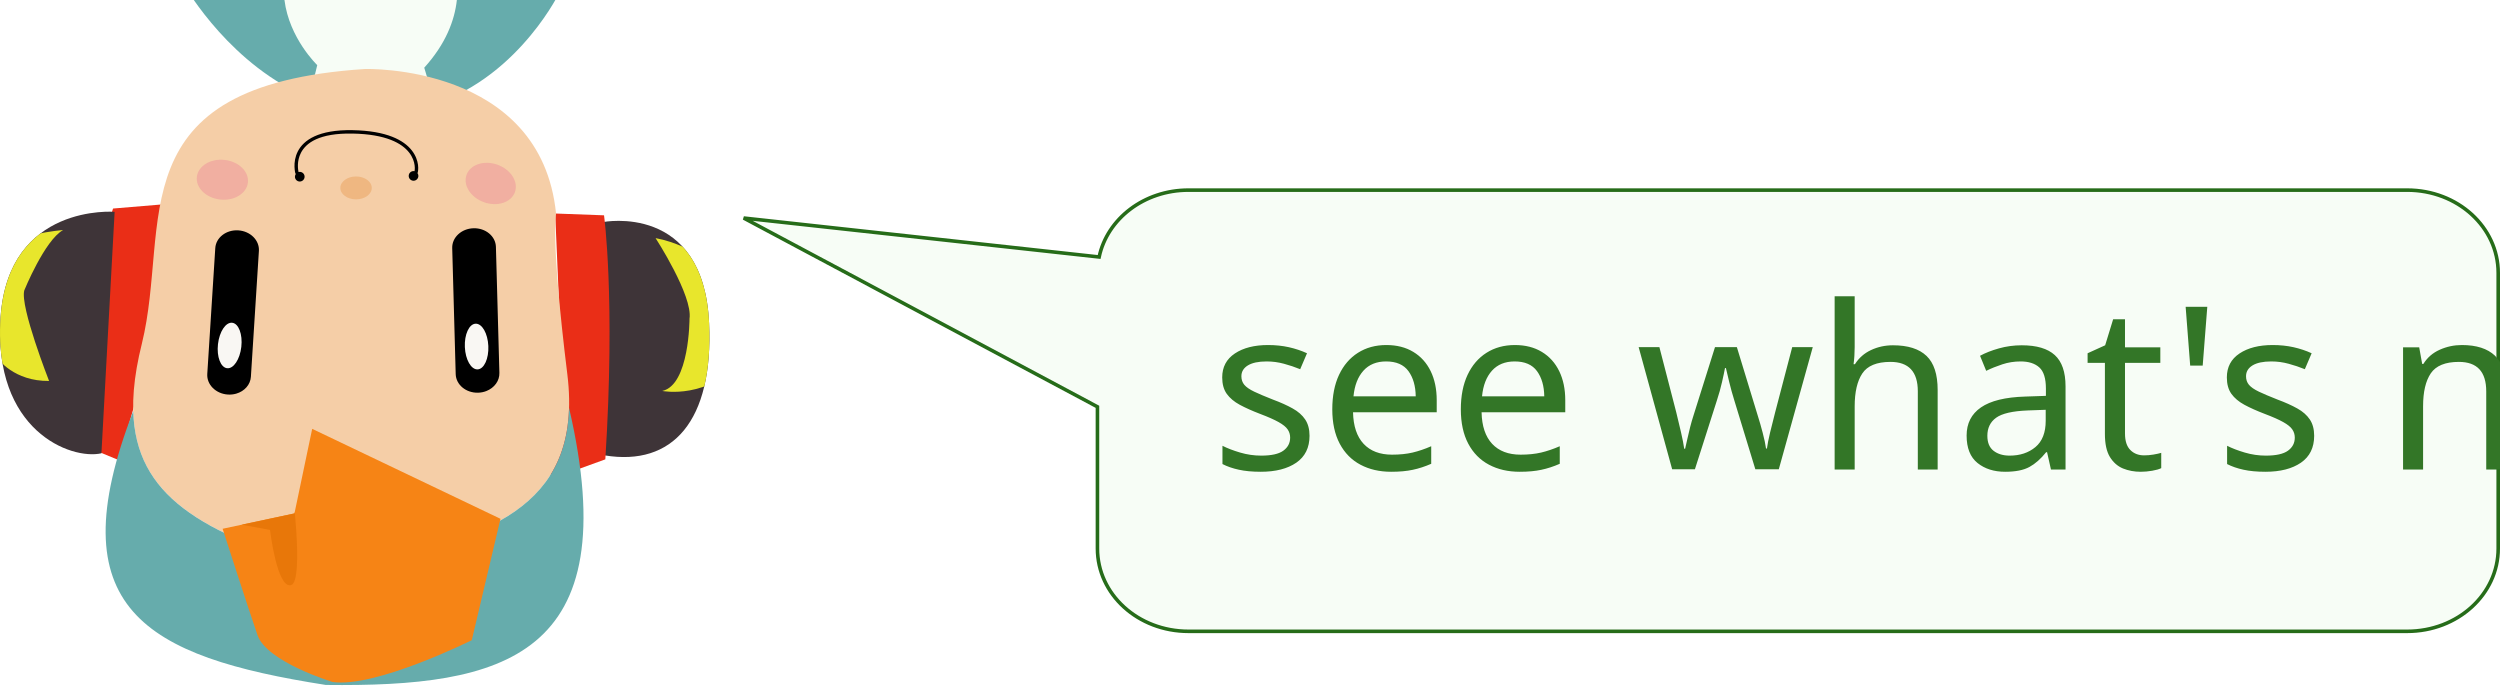
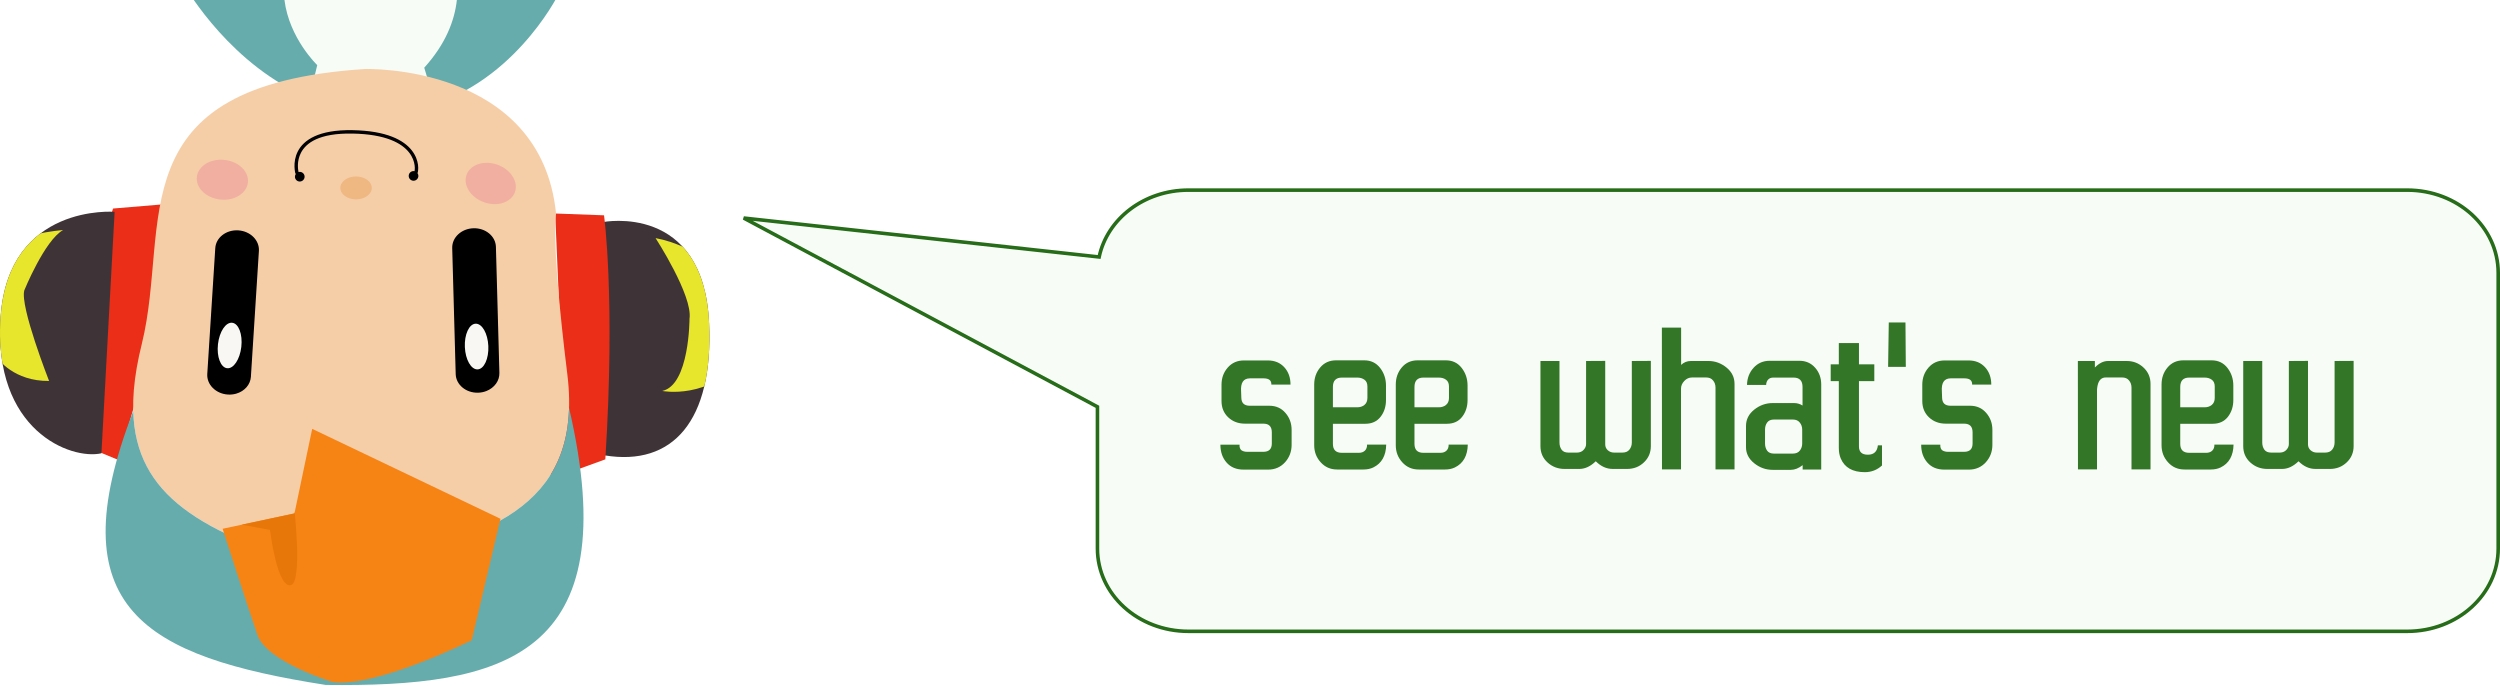
<svg xmlns="http://www.w3.org/2000/svg" width="773.926mm" height="212.069mm" viewBox="0 0 773.926 212.069" version="1.1" id="svg1345">
  <defs id="defs1339" />
  <path id="path1101" style="fill:#66acac;fill-opacity:1;stroke:none;stroke-width:0.265px;stroke-linecap:butt;stroke-linejoin:miter;stroke-opacity:1" d="m 117.533,34.815 c -0.583,-0.004 -1.171,-0.017 -1.764,-0.039 C 86.747,33.677 67.462,10.731 59.994,0 H 171.912 c -3.577,6.31 -21.649,35.024 -54.38,34.815 z" />
  <path id="path1160" style="fill:#f7fdf6;fill-opacity:1;stroke:none;stroke-width:0.265px;stroke-linecap:butt;stroke-linejoin:miter;stroke-opacity:1" d="m 132.407,24.539 -35.385,-0.324 0.528,-1.348 0.657,-2.71 c 0,0 -8.675,-8.278 -10.147,-20.156 h 53.371 c -0.698,6.354 -3.432,13.585 -10.097,20.955 z" />
  <path id="rect963" style="fill:#f7fdf6;fill-opacity:1;stroke:#266c19;stroke-width:1.11;stroke-linecap:round" d="m 367.929,195.441 c -15.618,0 -28.192,-11.437 -28.192,-25.643 V 125.935 L 230.225,67.497 340.258,79.554 c 2.519,-11.825 13.913,-20.701 27.671,-20.701 h 377.25 c 15.618,0 28.192,11.437 28.192,25.643 v 85.301 c 0,14.206 -12.574,25.643 -28.192,25.643 z" />
-   <text xml:space="preserve" style="font-weight:bold;font-size:70.556px;line-height:1.25;font-family:sans-serif;-inkscape-font-specification:'sans-serif Bold';letter-spacing:0px;word-spacing:0px;fill:#337627;fill-opacity:1;stroke-width:0.265" x="374.767" y="145.344" id="text970">
-     <tspan id="tspan968" x="374.767" y="145.344" style="font-style:normal;font-variant:normal;font-weight:normal;font-stretch:normal;font-size:70.556px;font-family:Uroob;-inkscape-font-specification:Uroob;fill:#337627;fill-opacity:1;stroke-width:0.265">see what's new</tspan>
-   </text>
+   <g aria-label="see what's new" id="text970" style="font-weight:bold;font-size:70.556px;line-height:1.25;font-family:sans-serif;-inkscape-font-specification:'sans-serif Bold';letter-spacing:0px;word-spacing:0px;fill:#337627;fill-opacity:1;stroke-width:0.265">
+     <path d="m 393.577,119.058 q 0.069,-1.929 -2.377,-1.929 h -4.306 q -2.963,0.035 -2.687,4.031 0.069,1.034 0.069,1.86 0,2.584 2.618,2.584 h 6.029 q 3.101,0 4.995,2.205 1.929,2.205 1.929,5.271 v 4.616 q 0,3.169 -2.067,5.443 -2.067,2.239 -5.202,2.239 h -7.579 q -3.376,0 -5.271,-2.17 -1.929,-2.17 -1.929,-5.547 h 5.926 q -0.069,1.206 0.586,1.723 0.689,0.482 1.791,0.482 h 4.995 q 2.618,0 2.618,-2.584 v -3.445 q 0,-2.687 -2.618,-2.687 h -5.684 q -3.135,0 -5.202,-1.964 -2.067,-1.964 -2.067,-5.064 v -5.03 q 0,-3.101 1.929,-5.305 1.929,-2.205 4.995,-2.205 h 7.407 q 3.169,0 5.099,2.102 1.929,2.102 1.929,5.374 z" style="font-style:normal;font-variant:normal;font-weight:normal;font-stretch:normal;font-size:70.556px;font-family:Uroob;-inkscape-font-specification:Uroob;fill:#337627;fill-opacity:1;stroke-width:0.265" id="path2535" />
+     <path d="m 429.13,137.627 q -0.103,5.202 -4.031,7.097 -1.309,0.62 -2.997,0.62 h -8.165 q -3.066,0 -5.064,-2.205 -2.033,-2.205 -2.033,-5.305 v -18.81 q 0,-3.066 1.86,-5.271 1.86,-2.205 4.892,-2.205 h 8.751 q 3.066,0 4.892,2.343 1.826,2.343 1.826,5.478 v 4.479 q 0,3.032 -1.688,5.202 -1.688,2.136 -4.685,2.136 h -10.06 v 6.236 q 0,2.756 2.791,2.756 h 5.237 q 1.171,0 1.86,-0.655 0.723,-0.689 0.689,-1.895 z m -13.711,-20.739 q -2.791,0 -2.791,2.894 v 6.305 h 7.545 q 1.309,0 2.205,-0.723 0.93,-0.758 0.93,-2.17 v -3.548 q 0,-1.447 -0.93,-2.102 -0.896,-0.655 -2.205,-0.655 z" style="font-style:normal;font-variant:normal;font-weight:normal;font-stretch:normal;font-size:70.556px;font-family:Uroob;-inkscape-font-specification:Uroob;fill:#337627;fill-opacity:1;stroke-width:0.265" id="path2537" />
+     <path d="m 454.383,137.627 q -0.103,5.202 -4.031,7.097 -1.309,0.62 -2.997,0.62 h -8.165 q -3.066,0 -5.064,-2.205 -2.033,-2.205 -2.033,-5.305 v -18.81 q 0,-3.066 1.86,-5.271 1.86,-2.205 4.892,-2.205 h 8.751 q 3.066,0 4.892,2.343 1.826,2.343 1.826,5.478 v 4.479 q 0,3.032 -1.688,5.202 -1.688,2.136 -4.685,2.136 h -10.06 v 6.236 q 0,2.756 2.791,2.756 h 5.237 q 1.171,0 1.86,-0.655 0.723,-0.689 0.689,-1.895 z m -13.711,-20.739 q -2.791,0 -2.791,2.894 v 6.305 h 7.545 q 1.309,0 2.205,-0.723 0.93,-0.758 0.93,-2.17 v -3.548 q 0,-1.447 -0.93,-2.102 -0.896,-0.655 -2.205,-0.655 z" style="font-style:normal;font-variant:normal;font-weight:normal;font-stretch:normal;font-size:70.556px;font-family:Uroob;-inkscape-font-specification:Uroob;fill:#337627;fill-opacity:1;stroke-width:0.265" id="path2539" />
+     <path d="m 494.001,142.795 q -2.446,2.377 -5.099,2.377 h -4.548 q -3.066,0 -5.271,-1.998 -2.205,-1.998 -2.205,-5.064 v -26.355 h 5.891 v 25.218 q 0,1.309 0.655,2.239 0.655,0.896 2.102,0.896 h 2.618 q 1.791,0 2.618,-1.585 0.241,-0.482 0.241,-1.034 v -25.735 l 5.926,-0.035 v 25.838 q 0,1.102 0.792,1.826 0.827,0.723 1.929,0.723 h 2.618 q 1.412,0 2.136,-0.896 0.758,-0.93 0.758,-2.239 v -25.218 l 5.891,-0.035 v 26.389 q 0,2.997 -2.136,5.03 -2.136,2.033 -5.202,2.033 h -4.479 q -2.859,0 -5.237,-2.377 z" style="font-style:normal;font-variant:normal;font-weight:normal;font-stretch:normal;font-size:70.556px;font-family:Uroob;-inkscape-font-specification:Uroob;fill:#337627;fill-opacity:1;stroke-width:0.265" id="path2541" />
+     <path d="m 536.962,145.31 h -5.891 v -25.321 q 0,-1.309 -0.758,-2.205 -0.723,-0.93 -2.136,-0.93 h -4.341 q -1.412,0 -2.412,1.068 -1.034,1.068 -1.034,2.412 v 24.977 h -5.891 l -0.034,-43.891 h 5.96 v 11.541 q 1.275,-1.206 2.997,-1.206 h 5.512 q 3.032,0 5.547,2.033 2.48,2.033 2.48,5.064 z" style="font-style:normal;font-variant:normal;font-weight:normal;font-stretch:normal;font-size:70.556px;font-family:Uroob;-inkscape-font-specification:Uroob;fill:#337627;fill-opacity:1;stroke-width:0.265" id="path2543" />
+     <path d="m 558.011,119.782 q 0,-2.894 -2.791,-2.894 h -6.27 q -1.034,0 -1.619,0.655 -0.551,0.62 -0.586,1.619 h -5.926 q 0.069,-3.135 2.033,-5.305 1.964,-2.17 4.995,-2.17 h 9.198 q 2.963,0 4.858,2.136 1.895,2.136 1.895,5.202 v 26.321 h -5.753 v -1.344 q -1.86,1.447 -3.652,1.447 h -5.65 q -3.135,0 -5.684,-2.033 -2.549,-2.033 -2.549,-4.995 v -6.546 q 0,-3.032 2.549,-5.064 2.549,-2.033 5.684,-2.033 h 6.683 q 1.378,0 2.584,0.758 z m -0.103,17.501 v -4.272 q 0,-1.309 -0.758,-2.205 -0.723,-0.93 -2.136,-0.93 h -5.857 q -1.447,0 -2.102,0.93 -0.655,0.896 -0.655,2.205 v 4.272 q 0,1.309 0.655,2.239 0.655,0.896 2.102,0.896 h 5.857 q 1.412,0 2.136,-0.896 0.758,-0.93 0.758,-2.239 z" style="font-style:normal;font-variant:normal;font-weight:normal;font-stretch:normal;font-size:70.556px;font-family:Uroob;-inkscape-font-specification:Uroob;fill:#337627;fill-opacity:1;stroke-width:0.265" id="path2545" />
+     <path d="m 575.478,138.213 q 0,2.549 2.756,2.549 2.791,0 3.101,-2.894 h 1.275 v 6.236 q -2.274,2.067 -5.305,2.067 -5.684,0 -7.476,-4.272 -0.586,-1.378 -0.586,-3.273 v -20.636 h -2.515 v -5.202 h 2.515 v -6.58 h 6.236 v 6.58 h 4.754 v 5.202 h -4.754 z" style="font-style:normal;font-variant:normal;font-weight:normal;font-stretch:normal;font-size:70.556px;font-family:Uroob;-inkscape-font-specification:Uroob;fill:#337627;fill-opacity:1;stroke-width:0.265" id="path2547" />
+     <path d="m 589.878,99.834 0.103,13.746 h -5.478 l 0.207,-13.746 z" style="font-style:normal;font-variant:normal;font-weight:normal;font-stretch:normal;font-size:70.556px;font-family:Uroob;-inkscape-font-specification:Uroob;fill:#337627;fill-opacity:1;stroke-width:0.265" id="path2549" />
+     <path d="m 610.515,119.058 q 0.069,-1.929 -2.377,-1.929 h -4.306 q -2.963,0.035 -2.687,4.031 0.069,1.034 0.069,1.86 0,2.584 2.618,2.584 h 6.029 q 3.101,0 4.995,2.205 1.929,2.205 1.929,5.271 v 4.616 q 0,3.169 -2.067,5.443 -2.067,2.239 -5.202,2.239 h -7.579 q -3.376,0 -5.271,-2.17 -1.929,-2.17 -1.929,-5.547 h 5.926 q -0.069,1.206 0.586,1.723 0.689,0.482 1.791,0.482 h 4.995 q 2.618,0 2.618,-2.584 v -3.445 q 0,-2.687 -2.618,-2.687 h -5.684 q -3.135,0 -5.202,-1.964 -2.067,-1.964 -2.067,-5.064 v -5.03 q 0,-3.101 1.929,-5.305 1.929,-2.205 4.995,-2.205 h 7.407 q 3.169,0 5.099,2.102 1.929,2.102 1.929,5.374 z" style="font-style:normal;font-variant:normal;font-weight:normal;font-stretch:normal;font-size:70.556px;font-family:Uroob;-inkscape-font-specification:Uroob;fill:#337627;fill-opacity:1;stroke-width:0.265" id="path2551" />
+     <path d="m 648.514,113.753 q 1.998,-1.998 4.031,-1.998 h 5.857 q 2.997,0 5.168,2.033 2.17,2.033 2.17,5.064 v 26.458 h -5.891 v -25.321 q 0,-1.309 -0.758,-2.205 -0.723,-0.93 -2.136,-0.93 h -5.03 q -2.033,-0.034 -2.584,2.515 -0.138,0.689 -0.172,1.309 v 24.632 h -5.891 l -0.034,-33.555 h 5.271 z" style="font-style:normal;font-variant:normal;font-weight:normal;font-stretch:normal;font-size:70.556px;font-family:Uroob;-inkscape-font-specification:Uroob;fill:#337627;fill-opacity:1;stroke-width:0.265" id="path2553" />
+     <path d="m 691.44,137.627 q -0.103,5.202 -4.031,7.097 -1.309,0.62 -2.997,0.62 h -8.165 q -3.066,0 -5.064,-2.205 -2.033,-2.205 -2.033,-5.305 v -18.81 q 0,-3.066 1.86,-5.271 1.86,-2.205 4.892,-2.205 h 8.751 q 3.066,0 4.892,2.343 1.826,2.343 1.826,5.478 v 4.479 q 0,3.032 -1.688,5.202 -1.688,2.136 -4.685,2.136 h -10.06 v 6.236 q 0,2.756 2.791,2.756 h 5.237 q 1.171,0 1.86,-0.655 0.723,-0.689 0.689,-1.895 z m -13.711,-20.739 q -2.791,0 -2.791,2.894 v 6.305 h 7.545 q 1.309,0 2.205,-0.723 0.93,-0.758 0.93,-2.17 v -3.548 q 0,-1.447 -0.93,-2.102 -0.896,-0.655 -2.205,-0.655 z" style="font-style:normal;font-variant:normal;font-weight:normal;font-stretch:normal;font-size:70.556px;font-family:Uroob;-inkscape-font-specification:Uroob;fill:#337627;fill-opacity:1;stroke-width:0.265" id="path2555" />
+     <path d="m 711.559,142.795 q -2.446,2.377 -5.099,2.377 h -4.548 q -3.066,0 -5.271,-1.998 -2.205,-1.998 -2.205,-5.064 v -26.355 h 5.891 v 25.218 q 0,1.309 0.655,2.239 0.655,0.896 2.102,0.896 h 2.618 q 1.791,0 2.618,-1.585 0.241,-0.482 0.241,-1.034 v -25.735 l 5.926,-0.035 v 25.838 q 0,1.102 0.792,1.826 0.827,0.723 1.929,0.723 h 2.618 q 1.412,0 2.136,-0.896 0.758,-0.93 0.758,-2.239 v -25.218 l 5.891,-0.035 v 26.389 q 0,2.997 -2.136,5.03 -2.136,2.033 -5.202,2.033 h -4.479 q -2.859,0 -5.237,-2.377 z" style="font-style:normal;font-variant:normal;font-weight:normal;font-stretch:normal;font-size:70.556px;font-family:Uroob;-inkscape-font-specification:Uroob;fill:#337627;fill-opacity:1;stroke-width:0.265" id="path2557" />
+   </g>
  <path style="fill:#ea2e17;fill-opacity:1;stroke:none;stroke-width:0.265px;stroke-linecap:butt;stroke-linejoin:miter;stroke-opacity:1" d="m 50.108,63.289 -15.113,1.267 c 0,0 -9.638,28.49 -5.744,74.777 l 7.504,3.105 9.939,-34.862 6.649,-31.867 z" id="path915" />
  <path style="fill:#3e3438;fill-opacity:1;stroke:none;stroke-width:0.265px;stroke-linecap:butt;stroke-linejoin:miter;stroke-opacity:1" d="m 35.486,65.575 c 0,0 -32.836,-2.686 -35.309,32.515 -2.474,35.202 21.761,44.371 31.223,42.239 z" id="path917" />
  <path style="fill:#3e3438;fill-opacity:1;stroke:none;stroke-width:0.265px;stroke-linecap:butt;stroke-linejoin:miter;stroke-opacity:1" d="m 186.673,68.748 c 0,0 31.139,-6.161 32.844,31.269 1.385,30.411 -11.355,44.398 -32.289,40.962 -16.042,-2.633 -0.555,-72.231 -0.555,-72.231 z" id="path923" />
  <path id="path917-6" style="fill:#e8e62c;fill-opacity:1;stroke:none;stroke-width:0.265px;stroke-linecap:butt;stroke-linejoin:miter;stroke-opacity:1" d="m 12.571,72.242 c 0.488,-0.098 1.017,-0.223 1.472,-0.303 1.064,-0.188 2.029,-0.331 2.841,-0.438 1.625,-0.214 2.644,-0.284 2.644,-0.284 -0.356,0.198 -0.715,0.443 -1.074,0.731 -0.359,0.287 -0.719,0.616 -1.078,0.979 -0.718,0.727 -1.432,1.592 -2.129,2.541 -0.696,0.949 -1.375,1.983 -2.023,3.046 -0.648,1.063 -1.265,2.156 -1.838,3.225 -1.145,2.136 -2.112,4.174 -2.793,5.678 -0.681,1.504 -1.075,2.473 -1.075,2.473 -0.087,0.31 -0.134,0.69 -0.144,1.132 -0.01,0.441 0.016,0.944 0.073,1.497 0.115,1.106 0.354,2.414 0.682,3.845 0.327,1.431 0.742,2.984 1.205,4.579 0.463,1.595 0.976,3.231 1.499,4.829 1.047,3.196 2.137,6.236 2.966,8.478 0.829,2.242 1.395,3.685 1.395,3.685 -0.683,0.006 -1.342,-0.015 -1.978,-0.06 -0.636,-0.045 -1.248,-0.113 -1.838,-0.203 -0.589,-0.09 -1.155,-0.2 -1.699,-0.328 -0.544,-0.128 -1.065,-0.273 -1.564,-0.433 -0.998,-0.319 -1.908,-0.695 -2.733,-1.103 -0.825,-0.408 -1.565,-0.847 -2.223,-1.291 -0.658,-0.444 -1.235,-0.894 -1.734,-1.323 -0.25,-0.215 -0.423,-0.4 -0.634,-0.601 -0.74,-4.25 -0.998,-9.062 -0.615,-14.5 C 1.111,84.795 6.379,76.914 12.571,72.242 Z" />
  <path style="fill:#ea2e17;fill-opacity:1;stroke:none;stroke-width:0.265px;stroke-linecap:butt;stroke-linejoin:miter;stroke-opacity:1" d="m 171.865,66.097 15.125,0.559 c 0,0 3.558,25.699 0.403,75.543 l -17.182,6.229 4.163,-24.187 z" id="path921" />
  <path id="path923-9" style="fill:#e8e62c;fill-opacity:1;stroke:none;stroke-width:0.265px;stroke-linecap:butt;stroke-linejoin:miter;stroke-opacity:1" d="m 218.021,119.624 c -0.168,0.061 -0.342,0.14 -0.509,0.196 -0.688,0.233 -1.363,0.432 -2.022,0.601 -0.658,0.169 -1.3,0.308 -1.92,0.421 -1.24,0.227 -2.395,0.352 -3.43,0.412 -1.035,0.06 -1.949,0.055 -2.708,0.022 -1.519,-0.066 -2.417,-0.246 -2.417,-0.246 0.528,-0.116 1.024,-0.305 1.488,-0.557 0.464,-0.252 0.898,-0.568 1.302,-0.937 0.404,-0.369 0.779,-0.792 1.128,-1.259 0.348,-0.467 0.67,-0.978 0.967,-1.524 0.297,-0.546 0.568,-1.127 0.818,-1.732 0.249,-0.606 0.476,-1.236 0.682,-1.883 0.412,-1.292 0.74,-2.646 1.003,-3.986 0.263,-1.34 0.46,-2.665 0.608,-3.9 0.147,-1.234 0.245,-2.378 0.311,-3.353 0.13,-1.952 0.129,-3.233 0.129,-3.233 0.067,-0.444 0.084,-0.931 0.058,-1.452 -0.026,-0.521 -0.096,-1.078 -0.203,-1.662 -0.107,-0.584 -0.252,-1.196 -0.428,-1.829 -0.176,-0.633 -0.384,-1.288 -0.618,-1.956 -0.467,-1.336 -1.038,-2.729 -1.663,-4.122 -0.626,-1.393 -1.307,-2.786 -1.997,-4.123 -0.69,-1.338 -1.388,-2.62 -2.047,-3.79 -0.659,-1.171 -1.279,-2.23 -1.813,-3.122 -1.068,-1.784 -1.791,-2.9 -1.791,-2.9 0.781,0.149 1.547,0.322 2.295,0.515 0.748,0.193 1.479,0.407 2.192,0.638 1.359,0.44 2.641,0.948 3.861,1.486 4.359,4.71 7.698,12.104 8.225,23.667 0.344,7.556 -0.187,14.094 -1.496,19.607 z" />
  <path style="fill:#f5cea7;fill-opacity:1;stroke:none;stroke-width:0.265px;stroke-linecap:butt;stroke-linejoin:miter;stroke-opacity:1" d="m 43.917,106.386 c -10.383,41.635 9.38,55.985 56.735,70.069 48.716,-8.222 80.216,-18.058 74.971,-60.646 C 170.379,73.22 172.147,66.181 172.147,66.181 167.46,19.642 112.954,21.362 112.954,21.362 35.583,26.429 53.017,69.377 43.917,106.386 Z" id="path848" />
  <path style="color:#000000;font-style:normal;font-variant:normal;font-weight:normal;font-stretch:normal;font-size:medium;line-height:normal;font-family:sans-serif;font-variant-ligatures:normal;font-variant-position:normal;font-variant-caps:normal;font-variant-numeric:normal;font-variant-alternates:normal;font-variant-east-asian:normal;font-feature-settings:normal;font-variation-settings:normal;text-indent:0;text-align:start;text-decoration:none;text-decoration-line:none;text-decoration-style:solid;text-decoration-color:#000000;letter-spacing:normal;word-spacing:normal;text-transform:none;writing-mode:lr-tb;direction:ltr;text-orientation:mixed;dominant-baseline:auto;baseline-shift:baseline;text-anchor:start;white-space:normal;shape-padding:0;shape-margin:0;inline-size:0;clip-rule:nonzero;display:inline;overflow:visible;visibility:visible;isolation:auto;mix-blend-mode:normal;color-interpolation:sRGB;color-interpolation-filters:linearRGB;solid-color:#000000;solid-opacity:1;vector-effect:none;fill:#000000;fill-opacity:1;fill-rule:nonzero;stroke:none;stroke-width:1.023;stroke-linecap:round;stroke-linejoin:miter;stroke-miterlimit:4;stroke-dasharray:none;stroke-dashoffset:0;stroke-opacity:1;color-rendering:auto;image-rendering:auto;shape-rendering:auto;text-rendering:auto;enable-background:accumulate;stop-color:#000000" d="m 73.129,121.862 a 6.767,5.938 3.751 0 1 -2.588,0.278 6.767,5.938 3.751 0 1 -6.375,-6.358 l 2.478,-38.976 a 6.767,5.938 3.751 0 1 7.129,-5.493 6.767,5.938 3.751 0 1 6.375,6.358 l -2.478,38.976 a 6.767,5.938 3.751 0 1 -4.542,5.215 z" id="path856" />
  <path style="color:#000000;font-style:normal;font-variant:normal;font-weight:normal;font-stretch:normal;font-size:medium;line-height:normal;font-family:sans-serif;font-variant-ligatures:normal;font-variant-position:normal;font-variant-caps:normal;font-variant-numeric:normal;font-variant-alternates:normal;font-variant-east-asian:normal;font-feature-settings:normal;font-variation-settings:normal;text-indent:0;text-align:start;text-decoration:none;text-decoration-line:none;text-decoration-style:solid;text-decoration-color:#000000;letter-spacing:normal;word-spacing:normal;text-transform:none;writing-mode:lr-tb;direction:ltr;text-orientation:mixed;dominant-baseline:auto;baseline-shift:baseline;text-anchor:start;white-space:normal;shape-padding:0;shape-margin:0;inline-size:0;clip-rule:nonzero;display:inline;overflow:visible;visibility:visible;isolation:auto;mix-blend-mode:normal;color-interpolation:sRGB;color-interpolation-filters:linearRGB;solid-color:#000000;solid-opacity:1;vector-effect:none;fill:#000000;fill-opacity:1;fill-rule:nonzero;stroke:none;stroke-width:1.023;stroke-linecap:round;stroke-linejoin:miter;stroke-miterlimit:4;stroke-dasharray:none;stroke-dashoffset:0;stroke-opacity:1;color-rendering:auto;image-rendering:auto;shape-rendering:auto;text-rendering:auto;enable-background:accumulate;stop-color:#000000" d="m 150.55,121.058 a 5.938,6.767 88.529 0 1 -2.551,0.513 5.938,6.767 88.529 0 1 -6.928,-5.751 l -1.079,-39.04 a 5.938,6.767 88.529 0 1 6.6,-6.119 5.938,6.767 88.529 0 1 6.928,5.751 l 1.079,39.04 a 5.938,6.767 88.529 0 1 -4.048,5.606 z" id="path862" />
  <ellipse style="fill:#f9f7f3;fill-opacity:1;stroke:none;stroke-width:13.66;stroke-linecap:round;stroke-miterlimit:4;stroke-dasharray:none" id="path882" cx="82.565" cy="-98.369" rx="3.638" ry="7.08" transform="matrix(0.9937751,0.1114046,0.1114046,-0.9937751,0,0)" />
  <ellipse style="fill:#f9f7f3;fill-opacity:1;stroke:none;stroke-width:13.66;stroke-linecap:round;stroke-miterlimit:4;stroke-dasharray:none" id="ellipse884" cx="142.663" cy="-113.684" rx="3.638" ry="7.08" transform="matrix(0.9990265,-0.04411309,-0.04411309,-0.9990265,0,0)" />
  <ellipse style="opacity:0.554;fill:#ed969b;fill-opacity:1;stroke:none;stroke-width:15.875;stroke-linecap:round;stroke-miterlimit:4;stroke-dasharray:none" id="path888" cx="74.436" cy="-47.894" rx="7.95" ry="6.171" transform="matrix(0.9941787,0.1077435,0.1077435,-0.9941787,0,0)" />
  <ellipse style="opacity:0.554;fill:#ed969b;fill-opacity:1;stroke:none;stroke-width:15.875;stroke-linecap:round;stroke-miterlimit:4;stroke-dasharray:none" id="ellipse910" cx="162.161" cy="-2.868" rx="7.95" ry="6.171" transform="matrix(0.9427203,0.3335843,0.3335843,-0.9427203,0,0)" />
  <ellipse style="fill:#efb781;fill-opacity:1;stroke:none;stroke-width:15.875;stroke-linecap:round;stroke-miterlimit:4;stroke-dasharray:none" id="path912" cx="110.223" cy="-58.173" rx="4.867" ry="3.545" transform="scale(1,-1)" />
  <path id="path1124" style="color:#000000;font-style:normal;font-variant:normal;font-weight:normal;font-stretch:normal;font-size:medium;line-height:normal;font-family:sans-serif;font-variant-ligatures:normal;font-variant-position:normal;font-variant-caps:normal;font-variant-numeric:normal;font-variant-alternates:normal;font-variant-east-asian:normal;font-feature-settings:normal;font-variation-settings:normal;text-indent:0;text-align:start;text-decoration:none;text-decoration-line:none;text-decoration-style:solid;text-decoration-color:#000000;letter-spacing:normal;word-spacing:normal;text-transform:none;writing-mode:lr-tb;direction:ltr;text-orientation:mixed;dominant-baseline:auto;baseline-shift:baseline;text-anchor:start;white-space:normal;shape-padding:0;shape-margin:0;inline-size:0;clip-rule:nonzero;display:inline;overflow:visible;visibility:visible;isolation:auto;mix-blend-mode:normal;color-interpolation:sRGB;color-interpolation-filters:linearRGB;solid-color:#000000;solid-opacity:1;vector-effect:none;fill:#000000;fill-opacity:1;fill-rule:nonzero;stroke:none;stroke-width:1;stroke-linecap:butt;stroke-linejoin:miter;stroke-miterlimit:4;stroke-dasharray:none;stroke-dashoffset:0;stroke-opacity:1;color-rendering:auto;image-rendering:auto;shape-rendering:auto;text-rendering:auto;enable-background:accumulate;stop-color:#000000" d="m 92.777,56.196 a 1.494,1.495 0 0 1 -1.473,-1.495 1.494,1.495 0 0 1 0.347,-0.958 l -0.192,0.056 c 0,0 -1.026,-3.489 0.746,-6.947 1.772,-3.458 6.333,-6.753 16.953,-6.558 10.603,0.194 15.842,3.112 18.311,6.254 1.234,1.571 1.763,3.183 1.934,4.486 0.085,0.651 0.082,1.225 0.033,1.69 -0.038,0.365 -0.091,0.646 -0.186,0.886 a 1.494,1.495 0 0 1 0.264,0.848 1.494,1.495 0 0 1 -1.494,1.495 1.494,1.495 0 0 1 -1.494,-1.495 1.494,1.495 0 0 1 1.494,-1.496 1.494,1.495 0 0 1 0.3,0.03 c 0.025,-0.108 0.049,-0.232 0.064,-0.379 0.04,-0.378 0.043,-0.875 -0.031,-1.443 -0.149,-1.137 -0.607,-2.558 -1.715,-3.969 -2.216,-2.821 -7.082,-5.66 -17.498,-5.851 -10.399,-0.191 -14.427,2.931 -15.992,5.984 -1.315,2.566 -0.897,5.152 -0.73,5.921 a 1.494,1.495 0 0 1 0.382,-0.05 1.494,1.495 0 0 1 1.494,1.496 1.494,1.495 0 0 1 -1.494,1.495 1.494,1.495 0 0 1 -0.021,0 z" />
  <path id="path973-6" style="fill:#66acac;fill-opacity:1;stroke:none;stroke-width:0.265px;stroke-linecap:butt;stroke-linejoin:miter;stroke-opacity:1" d="m 100.854,212.039 c -56.018,-8.766 -83.269,-23.642 -59.609,-84.774 0.754,26.174 21.009,37.77 59.407,49.19 44.452,-7.503 74.563,-16.354 75.511,-50.201 18.012,77.498 -20.595,86.424 -75.309,85.785 z" />
  <path style="fill:#f68415;fill-opacity:1;stroke:none;stroke-width:0.265px;stroke-linecap:butt;stroke-linejoin:miter;stroke-opacity:1" d="m 96.644,132.76 58.291,27.847 -8.885,37.571 c 0,0 -29.813,14.873 -43.113,12.941 0,0 -20.336,-6.194 -23.215,-14.486 -2.879,-8.292 -10.805,-32.94 -10.805,-32.94 l 22.238,-4.755 z" id="path1099" />
  <path id="path1099-2" style="fill:#e87709;fill-opacity:1;stroke:none;stroke-width:0.265px;stroke-linecap:butt;stroke-linejoin:miter;stroke-opacity:1" d="m 91.252,158.478 c 0.163,1.779 0.32,3.643 0.445,5.534 0.136,2.054 0.238,4.117 0.281,6.065 0.043,1.948 0.027,3.78 -0.074,5.373 -0.051,0.796 -0.123,1.533 -0.219,2.194 -0.096,0.661 -0.216,1.247 -0.364,1.743 -0.148,0.495 -0.323,0.899 -0.529,1.197 -0.103,0.149 -0.214,0.272 -0.333,0.365 -0.119,0.094 -0.246,0.159 -0.381,0.194 -0.271,0.07 -0.533,0.064 -0.787,-0.008 -0.254,-0.072 -0.499,-0.211 -0.736,-0.406 -0.237,-0.196 -0.465,-0.449 -0.685,-0.749 -0.22,-0.301 -0.431,-0.65 -0.634,-1.037 -0.406,-0.775 -0.778,-1.706 -1.116,-2.718 -0.338,-1.012 -0.643,-2.107 -0.913,-3.21 -0.27,-1.103 -0.507,-2.215 -0.71,-3.262 -0.203,-1.047 -0.372,-2.03 -0.507,-2.875 -0.27,-1.69 -0.405,-2.827 -0.405,-2.827 l -8.778,-1.615 16.346,-3.495 z" />
</svg>
